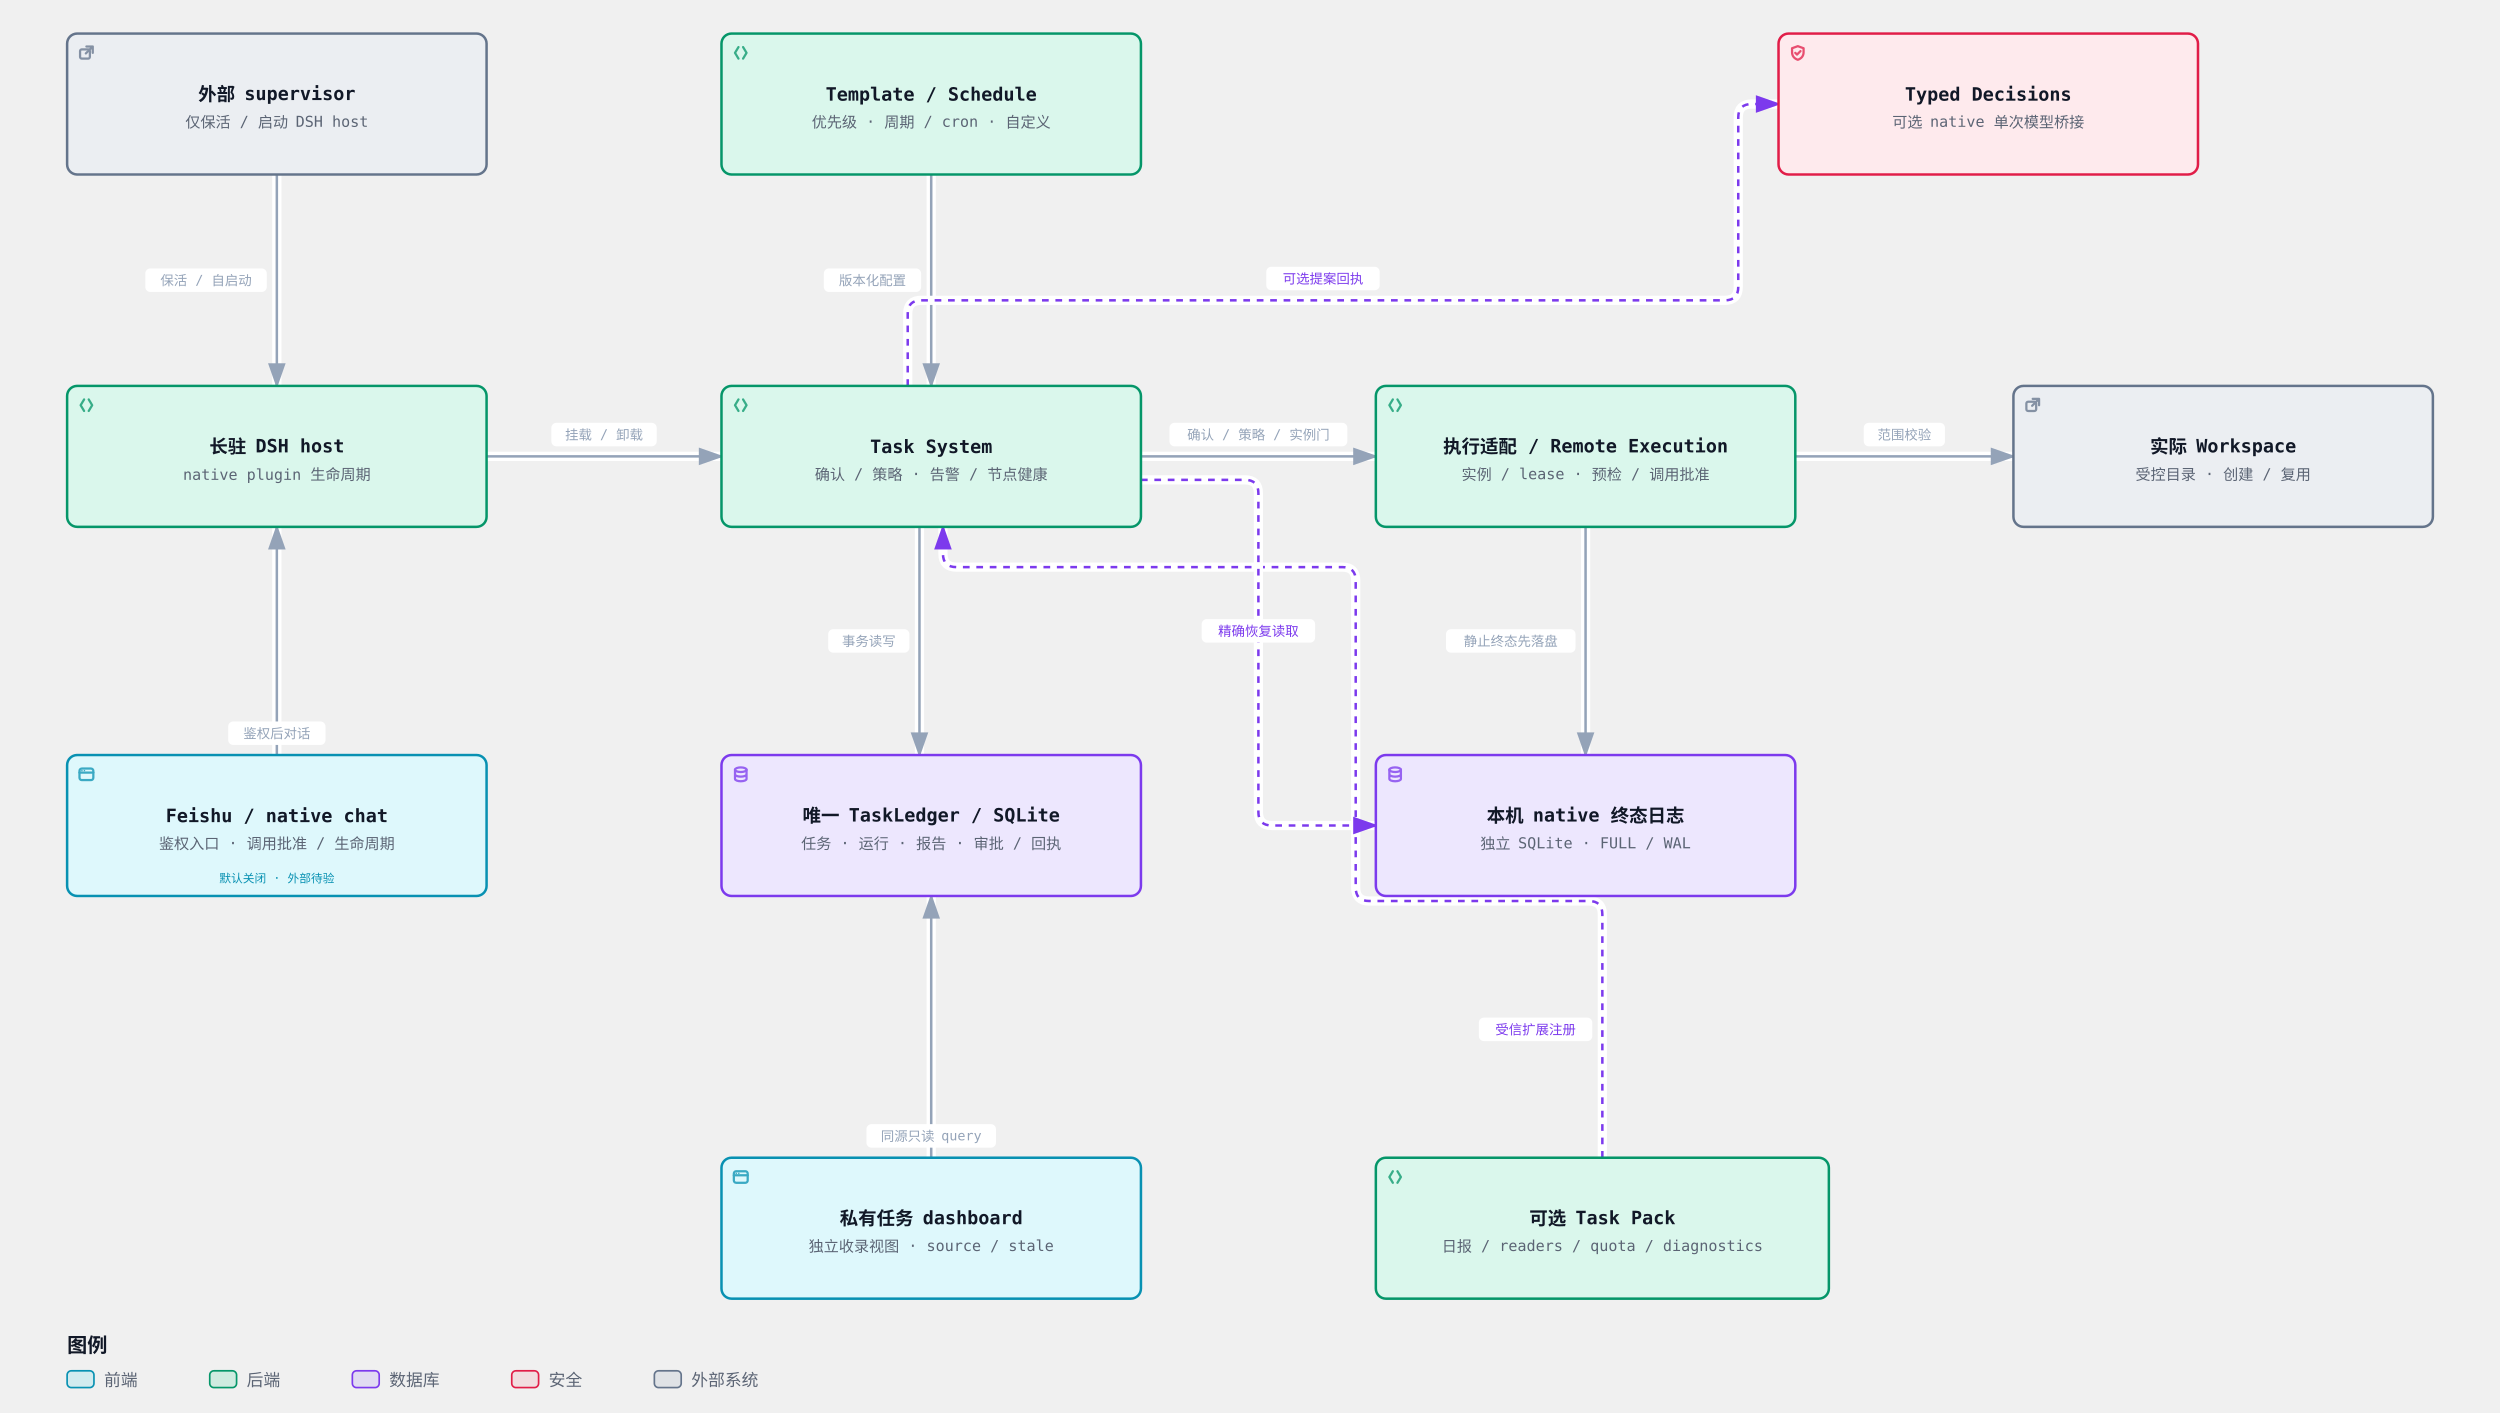
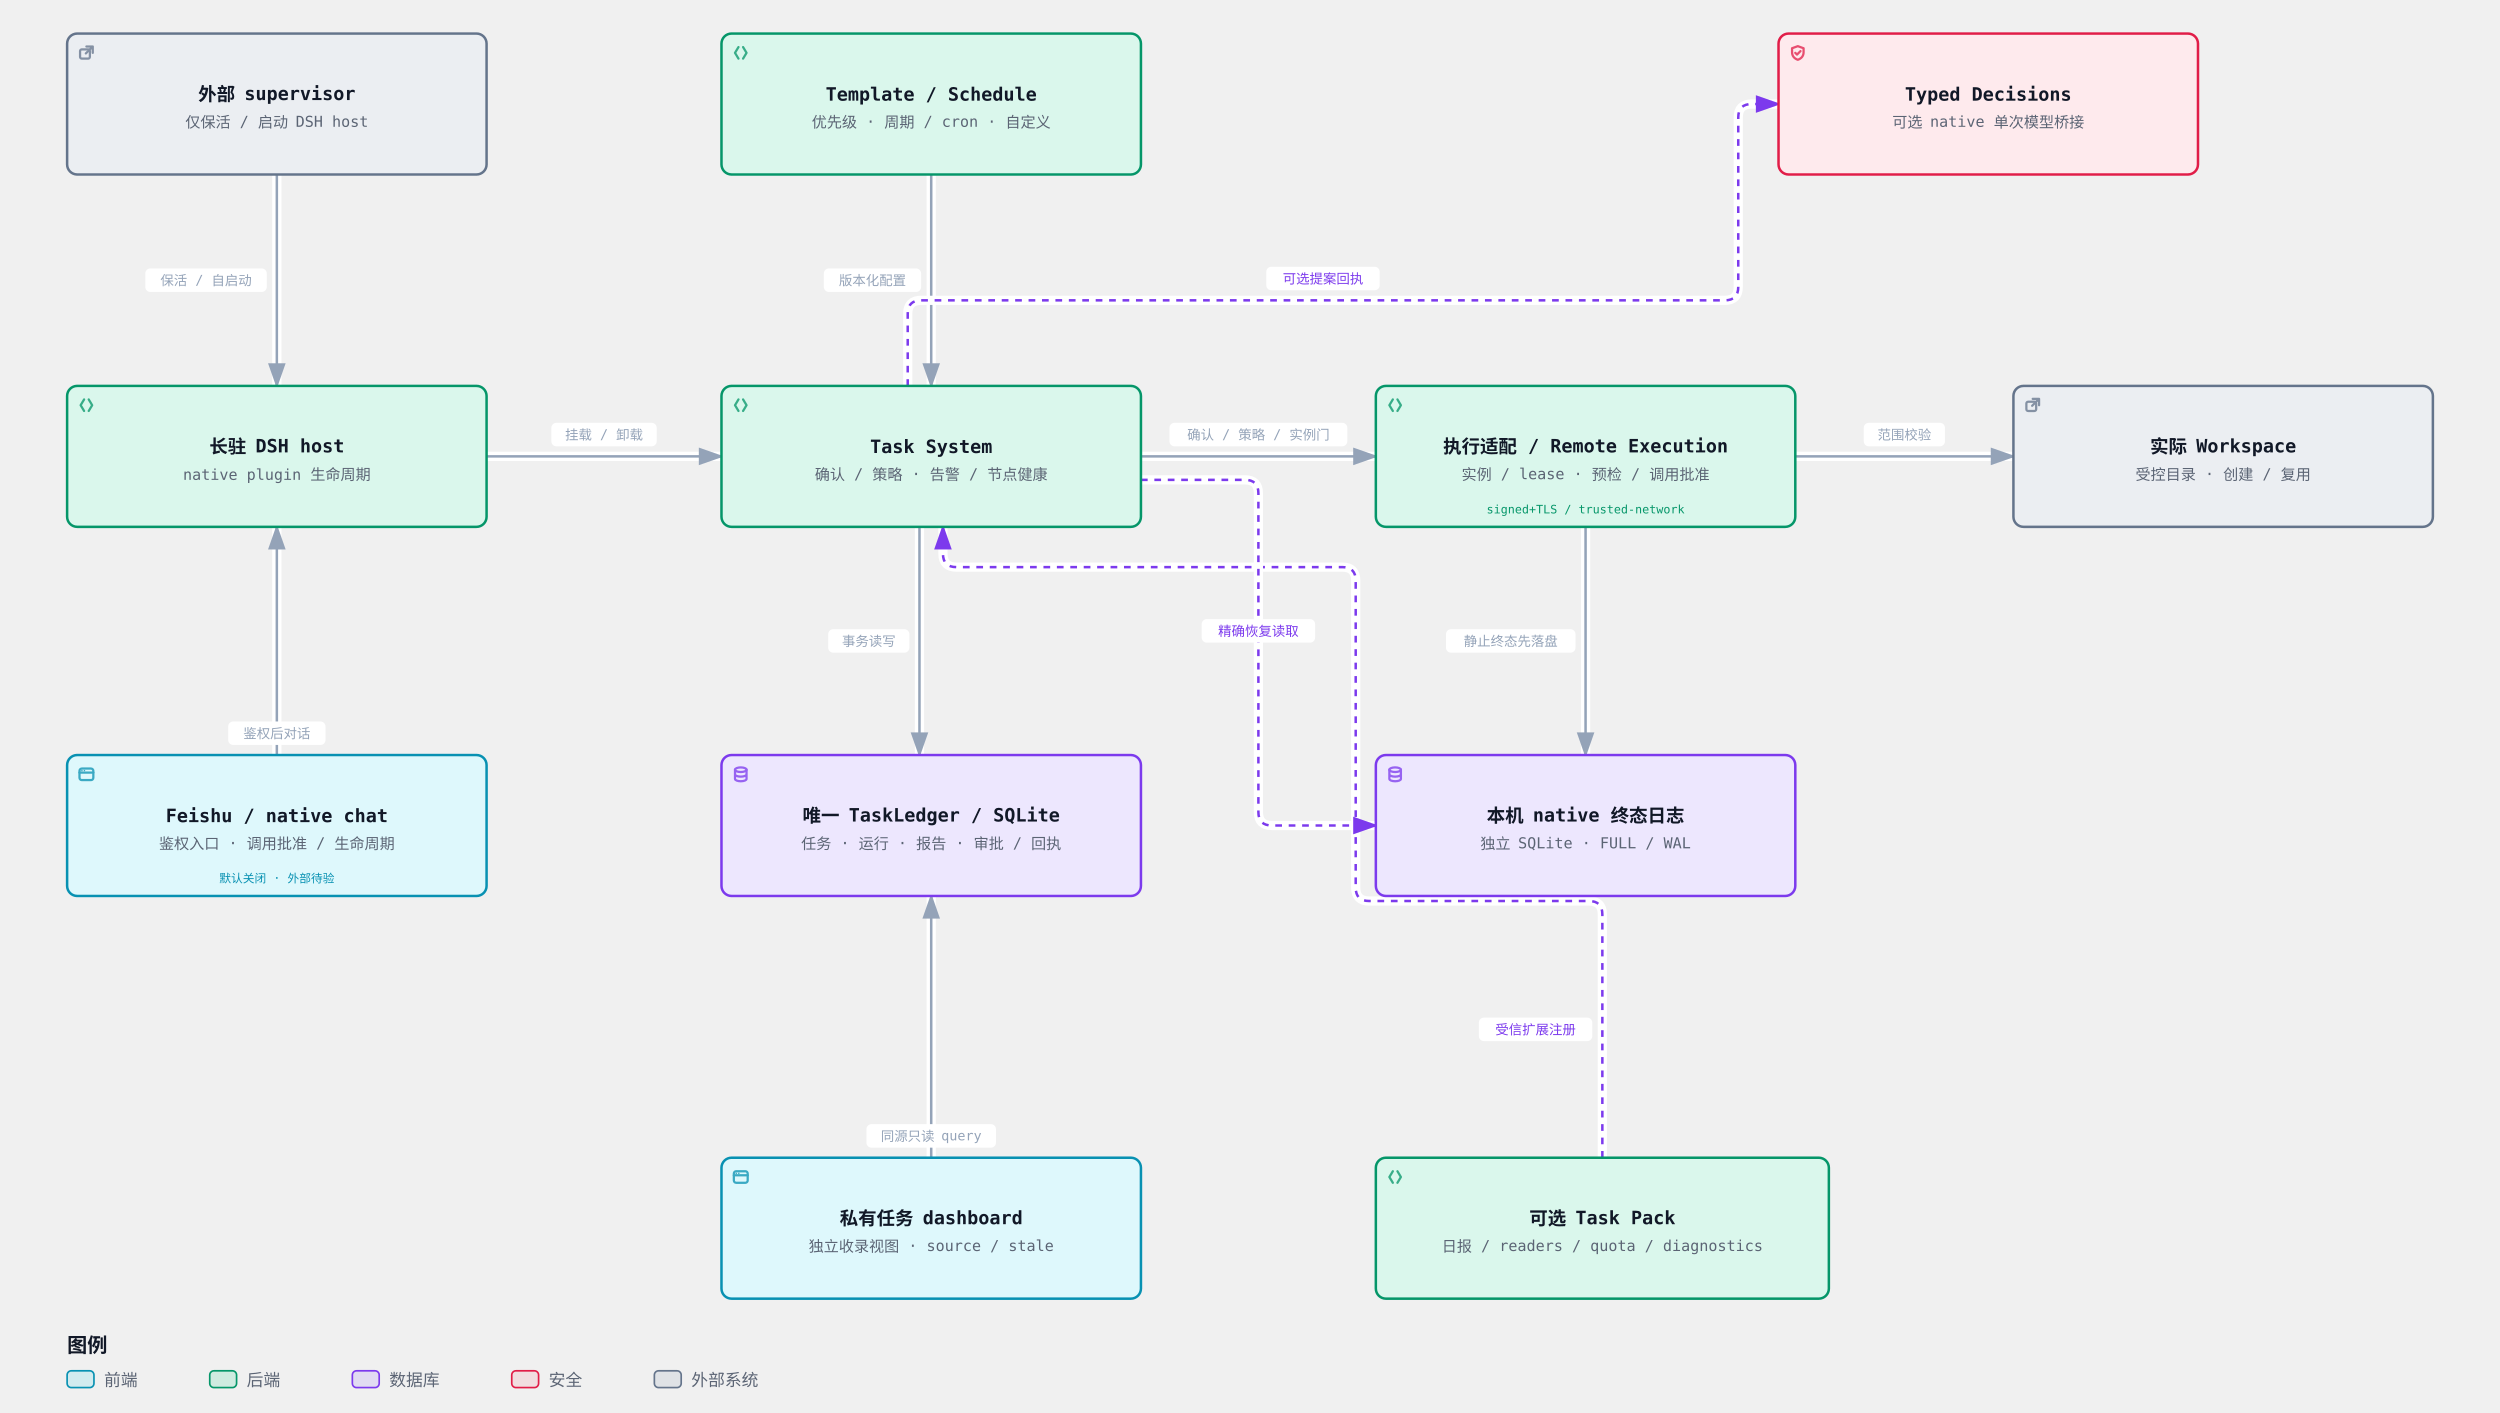
<svg xmlns="http://www.w3.org/2000/svg" viewBox="0 0 1490 842" role="img" lang="zh-CN" aria-labelledby="archify-diagram-title archify-diagram-description" data-preset="classic" data-quality-profile="showcase" data-reader-fit="intrinsic-height" data-reader-min-text="7.5" data-reader-primary-text="14">
  <style>svg{font-family: 'JetBrains Mono', ui-monospace, SFMono-Regular, Menlo, Consolas, 'DejaVu Sans Mono', 'Liberation Mono', 'Noto Sans Mono CJK SC', 'PingFang SC', 'Hiragino Sans GB', 'Microsoft YaHei', monospace;}
.c-grid{ stroke: #e9edf2; fill: none; }
.c-mask{ fill: #ffffff; stroke: none; }
.c-frontend{ fill:rgb(34,211,238);fill-opacity:0.15;   stroke: #0891b2; }
.c-backend{ fill:rgb(52,211,153);fill-opacity:0.18;    stroke: #059669; }
.c-database{ fill:rgb(167,139,250);fill-opacity:0.2;   stroke: #7c3aed; }
.c-security{ fill:rgb(251,113,133);fill-opacity:0.15;   stroke: #e11d48; }
.c-external{ fill:rgb(148,163,184);fill-opacity:0.18;   stroke: #64748b; }
.t-primary{ fill: #111827; }
.t-muted{ fill: #5b6474; }
.t-frontend{ fill: #0891b2; }
+ .t-backend{ fill: #059669; }
.t-edge-default{ fill: #94a3b8; }
.t-edge-dashed{ fill: #7c3aed; }
svg .semantic-sigil{
      fill: none;
      stroke: currentColor;
      stroke-width: 1.35;
      stroke-linecap: round;
      stroke-linejoin: round;
      opacity: 0.76;
      pointer-events: none;
    }
svg .semantic-sigil &gt; *{ vector-effect: non-scaling-stroke; }
svg .semantic-sigil .sigil-fill{ fill: currentColor; stroke: none; }
svg .s-frontend{ color: #0891b2; }
svg .s-backend{ color: #059669; }
svg .s-database{ color: #7c3aed; }
svg .s-security{ color: #e11d48; }
svg .s-external{ color: #64748b; }
.a-default{ stroke: #94a3b8; fill: none; }
.a-dashed{ stroke: #7c3aed; fill: none; stroke-dasharray: 4,4; }
.m-default{ fill: #94a3b8; }
.m-emphasis{ fill: #059669; }
.m-security{ fill: #e11d48; }
.m-dashed{ fill: #7c3aed; }
svg [data-node-id] &gt; .c-mask{ fill-opacity: 1; }
svg[data-preset="editorial"] .c-grid{
      stroke-dasharray: 1 4;
      opacity: 0.48;
    }
svg[data-preset="blueprint"] .c-grid{
      stroke-dasharray: 1 3;
      opacity: 0.78;
    }
.c-grid{stroke:transparent;}</style>
  <defs>
    <marker id="arrowhead" markerWidth="10" markerHeight="7" refX="9" refY="3.5" orient="auto">
      <polygon points="0 0, 10 3.5, 0 7" class="m-default" />
    </marker>
    <marker id="arrowhead-emphasis" markerWidth="10" markerHeight="7" refX="9" refY="3.5" orient="auto">
      <polygon points="0 0, 10 3.5, 0 7" class="m-emphasis" />
    </marker>
    <marker id="arrowhead-security" markerWidth="10" markerHeight="7" refX="9" refY="3.5" orient="auto">
      <polygon points="0 0, 10 3.5, 0 7" class="m-security" />
    </marker>
    <marker id="arrowhead-dashed" markerWidth="10" markerHeight="7" refX="9" refY="3.5" orient="auto">
      <polygon points="0 0, 10 3.5, 0 7" class="m-dashed" />
    </marker>
    <pattern id="grid" width="40" height="40" patternUnits="userSpaceOnUse">
      <path d="M 40 0 L 0 0 0 40" class="c-grid" stroke-width="0.5" />
    </pattern>
  </defs>
  <rect width="100%" height="100%" fill="url(#grid)" />
  <g data-graph-role="automatic-crossover" style="--step:0">
    <path data-graph-role="automatic-crossover-underlay" d="M 165 104 L 165 230" fill="none" stroke="#ffffff" stroke-width="5.5" stroke-linecap="round" stroke-linejoin="round" pointer-events="none" />
    <path data-edge-from="supervisor" data-edge-to="host_runtime" data-edge-label="保活 / 自启动" data-edge-key="0" data-edge-id="host-supervision" data-composition-points="165,104;165,230" data-composition-crossover="halo" data-composition-independent="true" d="M 165 104 L 165 230" class="a-default" stroke-width="1.5" marker-end="url(#arrowhead)" />
  </g>
  <g data-graph-role="automatic-crossover" style="--step:1">
    <path data-graph-role="automatic-crossover-underlay" d="M 165 450 L 165 314" fill="none" stroke="#ffffff" stroke-width="5.5" stroke-linecap="round" stroke-linejoin="round" pointer-events="none" />
    <path data-edge-from="channel_ingress" data-edge-to="host_runtime" data-edge-label="鉴权后对话" data-edge-key="1" data-edge-id="channel-ingress" data-composition-points="165,450;165,314" data-composition-crossover="halo" data-composition-independent="true" d="M 165 450 L 165 314" class="a-default" stroke-width="1.5" marker-end="url(#arrowhead)" />
  </g>
  <g data-graph-role="automatic-crossover" style="--step:2">
    <path data-graph-role="automatic-crossover-underlay" d="M 290 272 L 430 272" fill="none" stroke="#ffffff" stroke-width="5.5" stroke-linecap="round" stroke-linejoin="round" pointer-events="none" />
    <path data-edge-from="host_runtime" data-edge-to="task_management" data-edge-label="挂载 / 卸载" data-edge-key="2" data-edge-id="mount-task-management" data-composition-points="290,272;430,272" data-composition-crossover="halo" data-composition-independent="true" d="M 290 272 L 430 272" class="a-default" stroke-width="1.5" marker-end="url(#arrowhead)" />
  </g>
  <g data-graph-role="automatic-crossover" style="--step:3">
    <path data-graph-role="automatic-crossover-underlay" d="M 555 104 L 555 230" fill="none" stroke="#ffffff" stroke-width="5.5" stroke-linecap="round" stroke-linejoin="round" pointer-events="none" />
    <path data-edge-from="new_template" data-edge-to="task_management" data-edge-label="版本化配置" data-edge-key="3" data-edge-id="new_template_task" data-composition-points="555,104;555,230" data-composition-crossover="halo" data-composition-independent="true" d="M 555 104 L 555 230" class="a-default" stroke-width="1.5" marker-end="url(#arrowhead)" />
  </g>
  <g data-graph-role="automatic-crossover" style="--step:4">
    <path data-graph-role="automatic-crossover-underlay" d="M 680 272 L 820 272" fill="none" stroke="#ffffff" stroke-width="5.5" stroke-linecap="round" stroke-linejoin="round" pointer-events="none" />
    <path data-edge-from="task_management" data-edge-to="execution" data-edge-label="确认 / 策略 / 实例门" data-edge-key="4" data-edge-id="dispatch-execution" data-composition-points="680,272;820,272" data-composition-crossover="halo" data-composition-independent="true" d="M 680 272 L 820 272" class="a-default" stroke-width="1.5" marker-end="url(#arrowhead)" />
  </g>
  <g data-graph-role="automatic-crossover" style="--step:5">
    <path data-graph-role="automatic-crossover-underlay" d="M 541 230 L 541 187 Q 541 179 549 179 L 1028 179 Q 1036 179 1036 171 L 1036 70 Q 1036 62 1044 62 L 1060 62" fill="none" stroke="#ffffff" stroke-width="5.5" stroke-linecap="round" stroke-linejoin="round" pointer-events="none" />
    <path data-edge-from="task_management" data-edge-to="new_decision" data-edge-label="可选提案回执" data-edge-key="5" data-edge-id="new_task_decision" data-composition-points="541,230;541,179;1036,179;1036,62;1060,62" data-composition-crossover="halo" data-composition-independent="true" d="M 541 230 L 541 187 Q 541 179 549 179 L 1028 179 Q 1036 179 1036 171 L 1036 70 Q 1036 62 1044 62 L 1060 62" class="a-dashed" stroke-width="1.5" marker-end="url(#arrowhead-dashed)" />
  </g>
  <g data-graph-role="automatic-crossover" style="--step:6">
    <path data-graph-role="automatic-crossover-underlay" d="M 548 314 L 548 450" fill="none" stroke="#ffffff" stroke-width="5.5" stroke-linecap="round" stroke-linejoin="round" pointer-events="none" />
    <path data-edge-from="task_management" data-edge-to="task_ledger" data-edge-label="事务读写" data-edge-key="6" data-edge-id="ledger-ownership" data-composition-points="548,314;548,450" data-composition-crossover="halo" data-composition-independent="true" d="M 548 314 L 548 450" class="a-default" stroke-width="1.5" marker-end="url(#arrowhead)" />
  </g>
  <g data-graph-role="automatic-crossover" style="--step:7">
    <path data-graph-role="automatic-crossover-underlay" d="M 1070 272 L 1200 272" fill="none" stroke="#ffffff" stroke-width="5.5" stroke-linecap="round" stroke-linejoin="round" pointer-events="none" />
    <path data-edge-from="execution" data-edge-to="new_workspace" data-edge-label="范围校验" data-edge-key="7" data-edge-id="new_execution_workspace" data-composition-points="1070,272;1200,272" data-composition-crossover="halo" data-composition-independent="true" d="M 1070 272 L 1200 272" class="a-default" stroke-width="1.5" marker-end="url(#arrowhead)" />
  </g>
  <g data-graph-role="automatic-crossover" style="--step:8">
    <path data-graph-role="automatic-crossover-underlay" d="M 555 690 L 555 534" fill="none" stroke="#ffffff" stroke-width="5.5" stroke-linecap="round" stroke-linejoin="round" pointer-events="none" />
    <path data-edge-from="task_view" data-edge-to="task_ledger" data-edge-label="同源只读 query" data-edge-key="8" data-edge-id="read-task-view" data-composition-points="555,690;555,534" data-composition-crossover="halo" data-composition-independent="true" d="M 555 690 L 555 534" class="a-default" stroke-width="1.5" marker-end="url(#arrowhead)" />
  </g>
  <g data-graph-role="automatic-crossover" style="--step:9">
    <path data-graph-role="automatic-crossover-underlay" d="M 955 690 L 955 545 Q 955 537 947 537 L 816 537 Q 808 537 808 529 L 808 346 Q 808 338 800 338 L 570 338 Q 562 338 562 330 L 562 314" fill="none" stroke="#ffffff" stroke-width="5.5" stroke-linecap="round" stroke-linejoin="round" pointer-events="none" />
    <path data-edge-from="new_task_pack" data-edge-to="task_management" data-edge-label="受信扩展注册" data-edge-key="9" data-edge-id="new_pack_registration" data-composition-points="955,690;955,537;808,537;808,338;562,338;562,314" data-composition-crossover="halo" data-composition-independent="true" d="M 955 690 L 955 545 Q 955 537 947 537 L 816 537 Q 808 537 808 529 L 808 346 Q 808 338 800 338 L 570 338 Q 562 338 562 330 L 562 314" class="a-dashed" stroke-width="1.5" marker-end="url(#arrowhead-dashed)" />
  </g>
  <g data-graph-role="automatic-crossover" style="--step:10">
    <path data-graph-role="automatic-crossover-underlay" d="M 945 314 L 945 450" fill="none" stroke="#ffffff" stroke-width="5.5" stroke-linecap="round" stroke-linejoin="round" pointer-events="none" />
    <path data-edge-from="execution" data-edge-to="new_terminal_journal" data-edge-label="静止终态先落盘" data-edge-key="10" data-edge-id="new_native_ready" data-composition-points="945,314;945,450" data-composition-crossover="halo" data-composition-independent="true" d="M 945 314 L 945 450" class="a-default" stroke-width="1.5" marker-end="url(#arrowhead)" />
  </g>
  <g data-graph-role="automatic-crossover" style="--step:11">
    <path data-graph-role="automatic-crossover-underlay" d="M 680 286 L 742 286 Q 750 286 750 294 L 750 484 Q 750 492 758 492 L 820 492" fill="none" stroke="#ffffff" stroke-width="5.5" stroke-linecap="round" stroke-linejoin="round" pointer-events="none" />
    <path data-edge-from="task_management" data-edge-to="new_terminal_journal" data-edge-label="精确恢复读取" data-edge-key="11" data-edge-id="new_native_recovery" data-composition-points="680,286;750,286;750,492;820,492" data-composition-crossover="halo" data-composition-independent="true" d="M 680 286 L 742 286 Q 750 286 750 294 L 750 484 Q 750 492 758 492 L 820 492" class="a-dashed" stroke-width="1.5" marker-end="url(#arrowhead-dashed)" />
  </g>
  <g id="node-supervisor" data-node-id="supervisor" data-node-label="外部 supervisor" tabindex="0" role="button" aria-label="聚焦外部 supervisor，仅保活 / 启动 DSH host, 架构组件" aria-pressed="false" data-node-kind="external" data-node-sublabel="仅保活 / 启动 DSH host" data-node-context="架构组件">
    <rect x="40" y="20" width="250" height="84" rx="6" class="c-mask" />
    <rect x="40" y="20" width="250" height="84" rx="6" class="c-external" stroke-width="1.5" />
    <g aria-hidden="true" data-semantic-sigil="external" class="semantic-sigil s-external" transform="translate(46 26) scale(0.6875)">
      <rect x="2.5" y="5" width="8.5" height="8" rx="1.5" />
      <path d="M8 2.5h5.5V8M13.5 2.5 7.5 8.5" />
    </g>
    <text data-node-label="" data-detail-anchor="" x="165" y="60" class="t-primary" font-size="11" font-weight="600" text-anchor="middle">外部 supervisor</text>
    <text data-detail="context" x="165" y="76" class="t-muted" font-size="9" text-anchor="middle">仅保活 / 启动 DSH host</text>
  </g>
  <g id="node-host_runtime" data-node-id="host_runtime" data-node-label="长驻 DSH host" tabindex="0" role="button" aria-label="聚焦长驻 DSH host，native plugin 生命周期, 架构组件" aria-pressed="false" data-node-kind="backend" data-node-sublabel="native plugin 生命周期" data-node-context="架构组件">
    <rect x="40" y="230" width="250" height="84" rx="6" class="c-mask" />
    <rect x="40" y="230" width="250" height="84" rx="6" class="c-backend" stroke-width="1.5" />
    <g aria-hidden="true" data-semantic-sigil="backend" class="semantic-sigil s-backend" transform="translate(46 236) scale(0.6875)">
      <path d="M6 3 3 8l3 5M10 3l3 5-3 5" />
    </g>
    <text data-node-label="" data-detail-anchor="" x="165" y="270" class="t-primary" font-size="11" font-weight="600" text-anchor="middle">长驻 DSH host</text>
    <text data-detail="context" x="165" y="286" class="t-muted" font-size="9" text-anchor="middle">native plugin 生命周期</text>
  </g>
  <g id="node-channel_ingress" data-node-id="channel_ingress" data-node-label="Feishu / native chat" tabindex="0" role="button" aria-label="聚焦Feishu / native chat，鉴权入口 · 调用批准 / 生命周期, 架构组件" aria-pressed="false" data-node-kind="frontend" data-node-sublabel="鉴权入口 · 调用批准 / 生命周期" data-node-tag="默认关闭 · 外部待验" data-node-context="架构组件">
    <rect x="40" y="450" width="250" height="84" rx="6" class="c-mask" />
    <rect x="40" y="450" width="250" height="84" rx="6" class="c-frontend" stroke-width="1.5" />
    <g aria-hidden="true" data-semantic-sigil="frontend" class="semantic-sigil s-frontend" transform="translate(46 456) scale(0.6875)">
      <rect x="2" y="3" width="12" height="10" rx="2" />
      <path d="M2 6.5h12" />
      <circle cx="4.1" cy="4.8" r=".7" class="sigil-fill" />
      <circle cx="6.3" cy="4.8" r=".7" class="sigil-fill" />
    </g>
    <text data-node-label="" data-detail-anchor="" x="165" y="490" class="t-primary" font-size="11" font-weight="600" text-anchor="middle">Feishu / native chat</text>
    <text data-detail="context" x="165" y="506" class="t-muted" font-size="9" text-anchor="middle">鉴权入口 · 调用批准 / 生命周期</text>
    <text data-detail="fine" x="165" y="526" class="t-frontend" font-size="7" text-anchor="middle">默认关闭 · 外部待验</text>
  </g>
  <g id="node-new_template" data-node-id="new_template" data-node-label="Template / Schedule" tabindex="0" role="button" aria-label="聚焦Template / Schedule，优先级 · 周期 / cron · 自定义, 架构组件" aria-pressed="false" data-node-kind="backend" data-node-sublabel="优先级 · 周期 / cron · 自定义" data-node-context="架构组件">
    <rect x="430" y="20" width="250" height="84" rx="6" class="c-mask" />
    <rect x="430" y="20" width="250" height="84" rx="6" class="c-backend" stroke-width="1.5" />
    <g aria-hidden="true" data-semantic-sigil="backend" class="semantic-sigil s-backend" transform="translate(436 26) scale(0.6875)">
      <path d="M6 3 3 8l3 5M10 3l3 5-3 5" />
    </g>
    <text data-node-label="" data-detail-anchor="" x="555" y="60" class="t-primary" font-size="11" font-weight="600" text-anchor="middle">Template / Schedule</text>
    <text data-detail="context" x="555" y="76" class="t-muted" font-size="9" text-anchor="middle">优先级 · 周期 / cron · 自定义</text>
  </g>
  <g id="node-task_management" data-node-id="task_management" data-node-label="Task System" tabindex="0" role="button" aria-label="聚焦Task System，确认 / 策略 · 告警 / 节点健康, 架构组件" aria-pressed="false" data-node-kind="backend" data-node-sublabel="确认 / 策略 · 告警 / 节点健康" data-node-context="架构组件">
    <rect x="430" y="230" width="250" height="84" rx="6" class="c-mask" />
    <rect x="430" y="230" width="250" height="84" rx="6" class="c-backend" stroke-width="1.5" />
    <g aria-hidden="true" data-semantic-sigil="backend" class="semantic-sigil s-backend" transform="translate(436 236) scale(0.6875)">
      <path d="M6 3 3 8l3 5M10 3l3 5-3 5" />
    </g>
    <text data-node-label="" data-detail-anchor="" x="555" y="270" class="t-primary" font-size="11" font-weight="600" text-anchor="middle">Task System</text>
    <text data-detail="context" x="555" y="286" class="t-muted" font-size="9" text-anchor="middle">确认 / 策略 · 告警 / 节点健康</text>
  </g>
-   <g id="node-execution" data-node-id="execution" data-node-label="执行适配 / Remote Execution" tabindex="0" role="button" aria-label="聚焦执行适配 / Remote Execution，实例 / lease · 预检 / 调用批准, 架构组件" aria-pressed="false" data-node-kind="backend" data-node-sublabel="实例 / lease · 预检 / 调用批准" data-node-context="架构组件">
+   <g id="node-execution" data-node-id="execution" data-node-label="执行适配 / Remote Execution" tabindex="0" role="button" aria-label="聚焦执行适配 / Remote Execution，实例 / lease · 预检 / 调用批准, 架构组件" aria-pressed="false" data-node-kind="backend" data-node-sublabel="实例 / lease · 预检 / 调用批准" data-node-tag="signed+TLS / trusted-network" data-node-context="架构组件">
    <rect x="820" y="230" width="250" height="84" rx="6" class="c-mask" />
    <rect x="820" y="230" width="250" height="84" rx="6" class="c-backend" stroke-width="1.5" />
    <g aria-hidden="true" data-semantic-sigil="backend" class="semantic-sigil s-backend" transform="translate(826 236) scale(0.6875)">
      <path d="M6 3 3 8l3 5M10 3l3 5-3 5" />
    </g>
    <text data-node-label="" data-detail-anchor="" x="945" y="270" class="t-primary" font-size="11" font-weight="600" text-anchor="middle">执行适配 / Remote Execution</text>
    <text data-detail="context" x="945" y="286" class="t-muted" font-size="9" text-anchor="middle">实例 / lease · 预检 / 调用批准</text>
+     <text data-detail="fine" x="945" y="306" class="t-backend" font-size="7" text-anchor="middle">signed+TLS / trusted-network</text>
  </g>
  <g id="node-new_decision" data-node-id="new_decision" data-node-label="Typed Decisions" tabindex="0" role="button" aria-label="聚焦Typed Decisions，可选 native 单次模型桥接, 架构组件" aria-pressed="false" data-node-kind="security" data-node-sublabel="可选 native 单次模型桥接" data-node-context="架构组件">
    <rect x="1060" y="20" width="250" height="84" rx="6" class="c-mask" />
    <rect x="1060" y="20" width="250" height="84" rx="6" class="c-security" stroke-width="1.5" />
    <g aria-hidden="true" data-semantic-sigil="security" class="semantic-sigil s-security" transform="translate(1066 26) scale(0.6875)">
      <path d="M8 2.2 13 4v3.5c0 3.1-1.8 5.4-5 6.5-3.2-1.1-5-3.4-5-6.5V4Z" />
      <path d="m5.8 8 1.5 1.5 3-3" />
    </g>
    <text data-node-label="" data-detail-anchor="" x="1185" y="60" class="t-primary" font-size="11" font-weight="600" text-anchor="middle">Typed Decisions</text>
    <text data-detail="context" x="1185" y="76" class="t-muted" font-size="9" text-anchor="middle">可选 native 单次模型桥接</text>
  </g>
  <g id="node-task_ledger" data-node-id="task_ledger" data-node-label="唯一 TaskLedger / SQLite" tabindex="0" role="button" aria-label="聚焦唯一 TaskLedger / SQLite，任务 · 运行 · 报告 · 审批 / 回执, 架构组件" aria-pressed="false" data-node-kind="database" data-node-sublabel="任务 · 运行 · 报告 · 审批 / 回执" data-node-context="架构组件">
    <rect x="430" y="450" width="250" height="84" rx="6" class="c-mask" />
    <rect x="430" y="450" width="250" height="84" rx="6" class="c-database" stroke-width="1.5" />
    <g aria-hidden="true" data-semantic-sigil="database" class="semantic-sigil s-database" transform="translate(436 456) scale(0.6875)">
      <ellipse cx="8" cy="4" rx="5" ry="2" />
      <path d="M3 4v8c0 1.1 2.2 2 5 2s5-.9 5-2V4M3 8c0 1.1 2.2 2 5 2s5-.9 5-2" />
    </g>
    <text data-node-label="" data-detail-anchor="" x="555" y="490" class="t-primary" font-size="11" font-weight="600" text-anchor="middle">唯一 TaskLedger / SQLite</text>
    <text data-detail="context" x="555" y="506" class="t-muted" font-size="9" text-anchor="middle">任务 · 运行 · 报告 · 审批 / 回执</text>
  </g>
  <g id="node-new_workspace" data-node-id="new_workspace" data-node-label="实际 Workspace" tabindex="0" role="button" aria-label="聚焦实际 Workspace，受控目录 · 创建 / 复用, 架构组件" aria-pressed="false" data-node-kind="external" data-node-sublabel="受控目录 · 创建 / 复用" data-node-context="架构组件">
    <rect x="1200" y="230" width="250" height="84" rx="6" class="c-mask" />
    <rect x="1200" y="230" width="250" height="84" rx="6" class="c-external" stroke-width="1.5" />
    <g aria-hidden="true" data-semantic-sigil="external" class="semantic-sigil s-external" transform="translate(1206 236) scale(0.6875)">
      <rect x="2.5" y="5" width="8.5" height="8" rx="1.5" />
      <path d="M8 2.5h5.5V8M13.5 2.5 7.5 8.5" />
    </g>
    <text data-node-label="" data-detail-anchor="" x="1325" y="270" class="t-primary" font-size="11" font-weight="600" text-anchor="middle">实际 Workspace</text>
    <text data-detail="context" x="1325" y="286" class="t-muted" font-size="9" text-anchor="middle">受控目录 · 创建 / 复用</text>
  </g>
  <g id="node-task_view" data-node-id="task_view" data-node-label="私有任务 dashboard" tabindex="0" role="button" aria-label="聚焦私有任务 dashboard，独立收录视图 · source / stale, 架构组件" aria-pressed="false" data-node-kind="frontend" data-node-sublabel="独立收录视图 · source / stale" data-node-context="架构组件">
    <rect x="430" y="690" width="250" height="84" rx="6" class="c-mask" />
    <rect x="430" y="690" width="250" height="84" rx="6" class="c-frontend" stroke-width="1.5" />
    <g aria-hidden="true" data-semantic-sigil="frontend" class="semantic-sigil s-frontend" transform="translate(436 696) scale(0.6875)">
      <rect x="2" y="3" width="12" height="10" rx="2" />
      <path d="M2 6.5h12" />
      <circle cx="4.1" cy="4.8" r=".7" class="sigil-fill" />
      <circle cx="6.3" cy="4.8" r=".7" class="sigil-fill" />
    </g>
    <text data-node-label="" data-detail-anchor="" x="555" y="730" class="t-primary" font-size="11" font-weight="600" text-anchor="middle">私有任务 dashboard</text>
    <text data-detail="context" x="555" y="746" class="t-muted" font-size="9" text-anchor="middle">独立收录视图 · source / stale</text>
  </g>
  <g id="node-new_task_pack" data-node-id="new_task_pack" data-node-label="可选 Task Pack" tabindex="0" role="button" aria-label="聚焦可选 Task Pack，日报 / readers / quota / diagnostics, 架构组件" aria-pressed="false" data-node-kind="backend" data-node-sublabel="日报 / readers / quota / diagnostics" data-node-context="架构组件">
    <rect x="820" y="690" width="270" height="84" rx="6" class="c-mask" />
    <rect x="820" y="690" width="270" height="84" rx="6" class="c-backend" stroke-width="1.5" />
    <g aria-hidden="true" data-semantic-sigil="backend" class="semantic-sigil s-backend" transform="translate(826 696) scale(0.6875)">
      <path d="M6 3 3 8l3 5M10 3l3 5-3 5" />
    </g>
    <text data-node-label="" data-detail-anchor="" x="955" y="730" class="t-primary" font-size="11" font-weight="600" text-anchor="middle">可选 Task Pack</text>
    <text data-detail="context" x="955" y="746" class="t-muted" font-size="9" text-anchor="middle">日报 / readers / quota / diagnostics</text>
  </g>
  <g id="node-new_terminal_journal" data-node-id="new_terminal_journal" data-node-label="本机 native 终态日志" tabindex="0" role="button" aria-label="聚焦本机 native 终态日志，独立 SQLite · FULL / WAL, 架构组件" aria-pressed="false" data-node-kind="database" data-node-sublabel="独立 SQLite · FULL / WAL" data-node-context="架构组件">
    <rect x="820" y="450" width="250" height="84" rx="6" class="c-mask" />
    <rect x="820" y="450" width="250" height="84" rx="6" class="c-database" stroke-width="1.5" />
    <g aria-hidden="true" data-semantic-sigil="database" class="semantic-sigil s-database" transform="translate(826 456) scale(0.6875)">
      <ellipse cx="8" cy="4" rx="5" ry="2" />
      <path d="M3 4v8c0 1.1 2.2 2 5 2s5-.9 5-2V4M3 8c0 1.1 2.2 2 5 2s5-.9 5-2" />
    </g>
    <text data-node-label="" data-detail-anchor="" x="945" y="490" class="t-primary" font-size="11" font-weight="600" text-anchor="middle">本机 native 终态日志</text>
    <text data-detail="context" x="945" y="506" class="t-muted" font-size="9" text-anchor="middle">独立 SQLite · FULL / WAL</text>
  </g>
  <g data-detail="context" data-edge-from="supervisor" data-edge-to="host_runtime" data-edge-label="保活 / 自启动" data-edge-key="0" data-edge-id="host-supervision">
    <rect x="86.6" y="160" width="72.4" height="14" rx="3" class="c-mask" />
    <text x="122.8" y="170" class="t-edge-default" font-size="8" text-anchor="middle">保活 / 自启动</text>
  </g>
  <g data-detail="context" data-edge-from="channel_ingress" data-edge-to="host_runtime" data-edge-label="鉴权后对话" data-edge-key="1" data-edge-id="channel-ingress">
    <rect x="136" y="430" width="58" height="14" rx="3" class="c-mask" />
    <text x="165" y="440" class="t-edge-default" font-size="8" text-anchor="middle">鉴权后对话</text>
  </g>
  <g data-detail="context" data-edge-from="host_runtime" data-edge-to="task_management" data-edge-label="挂载 / 卸载" data-edge-key="2" data-edge-id="mount-task-management">
    <rect x="328.6" y="252" width="62.8" height="14" rx="3" class="c-mask" />
    <text x="360" y="262" class="t-edge-default" font-size="8" text-anchor="middle">挂载 / 卸载</text>
  </g>
  <g data-detail="context" data-edge-from="new_template" data-edge-to="task_management" data-edge-label="版本化配置" data-edge-key="3" data-edge-id="new_template_task">
    <rect x="491" y="160" width="58" height="14" rx="3" class="c-mask" />
    <text x="520" y="170" class="t-edge-default" font-size="8" text-anchor="middle">版本化配置</text>
  </g>
  <g data-detail="context" data-edge-from="task_management" data-edge-to="execution" data-edge-label="确认 / 策略 / 实例门" data-edge-key="4" data-edge-id="dispatch-execution">
    <rect x="697" y="252" width="106" height="14" rx="3" class="c-mask" />
    <text x="750" y="262" class="t-edge-default" font-size="8" text-anchor="middle">确认 / 策略 / 实例门</text>
  </g>
  <g data-detail="context" data-edge-from="task_management" data-edge-to="new_decision" data-edge-label="可选提案回执" data-edge-key="5" data-edge-id="new_task_decision">
    <rect x="754.7" y="159" width="67.6" height="14" rx="3" class="c-mask" />
    <text x="788.5" y="169" class="t-edge-dashed" font-size="8" text-anchor="middle">可选提案回执</text>
  </g>
  <g data-detail="context" data-edge-from="task_management" data-edge-to="task_ledger" data-edge-label="事务读写" data-edge-key="6" data-edge-id="ledger-ownership">
    <rect x="493.6" y="375" width="48.4" height="14" rx="3" class="c-mask" />
    <text x="517.8" y="385" class="t-edge-default" font-size="8" text-anchor="middle">事务读写</text>
  </g>
  <g data-detail="context" data-edge-from="execution" data-edge-to="new_workspace" data-edge-label="范围校验" data-edge-key="7" data-edge-id="new_execution_workspace">
    <rect x="1110.8" y="252" width="48.4" height="14" rx="3" class="c-mask" />
    <text x="1135" y="262" class="t-edge-default" font-size="8" text-anchor="middle">范围校验</text>
  </g>
  <g data-detail="context" data-edge-from="task_view" data-edge-to="task_ledger" data-edge-label="同源只读 query" data-edge-key="8" data-edge-id="read-task-view">
    <rect x="516.4" y="670" width="77.2" height="14" rx="3" class="c-mask" />
    <text x="555" y="680" class="t-edge-default" font-size="8" text-anchor="middle">同源只读 query</text>
  </g>
  <g data-detail="context" data-edge-from="new_task_pack" data-edge-to="task_management" data-edge-label="受信扩展注册" data-edge-key="9" data-edge-id="new_pack_registration">
    <rect x="881.4" y="606.5" width="67.6" height="14" rx="3" class="c-mask" />
    <text x="915.2" y="616.5" class="t-edge-dashed" font-size="8" text-anchor="middle">受信扩展注册</text>
  </g>
  <g data-detail="context" data-edge-from="execution" data-edge-to="new_terminal_journal" data-edge-label="静止终态先落盘" data-edge-key="10" data-edge-id="new_native_ready">
    <rect x="861.8" y="375" width="77.2" height="14" rx="3" class="c-mask" />
    <text x="900.4" y="385" class="t-edge-default" font-size="8" text-anchor="middle">静止终态先落盘</text>
  </g>
  <g data-detail="context" data-edge-from="task_management" data-edge-to="new_terminal_journal" data-edge-label="精确恢复读取" data-edge-key="11" data-edge-id="new_native_recovery">
    <rect x="716.2" y="369" width="67.6" height="14" rx="3" class="c-mask" />
    <text x="750" y="379" class="t-edge-dashed" font-size="8" text-anchor="middle">精确恢复读取</text>
  </g>
  <g data-legend="" data-legend-bridge="">
    <text x="40" y="806" class="t-primary" font-size="12" font-weight="650">图例</text>
    <g data-legend-semantic-kind="frontend" data-legend-kind="frontend" data-legend-label="前端" data-legend-x="40" data-legend-baseline="826" data-legend-width="63">
      <rect x="40" y="817" width="16" height="10" rx="2.5" class="c-frontend" stroke-width="1" />
      <text x="62" y="826" class="t-muted" font-size="10" font-weight="500">前端</text>
    </g>
    <g data-legend-semantic-kind="backend" data-legend-kind="backend" data-legend-label="后端" data-legend-x="125" data-legend-baseline="826" data-legend-width="63">
      <rect x="125" y="817" width="16" height="10" rx="2.5" class="c-backend" stroke-width="1" />
      <text x="147" y="826" class="t-muted" font-size="10" font-weight="500">后端</text>
    </g>
    <g data-legend-semantic-kind="database" data-legend-kind="database" data-legend-label="数据库" data-legend-x="210" data-legend-baseline="826" data-legend-width="73">
      <rect x="210" y="817" width="16" height="10" rx="2.5" class="c-database" stroke-width="1" />
      <text x="232" y="826" class="t-muted" font-size="10" font-weight="500">数据库</text>
    </g>
    <g data-legend-semantic-kind="security" data-legend-kind="security" data-legend-label="安全" data-legend-x="305" data-legend-baseline="826" data-legend-width="63">
      <rect x="305" y="817" width="16" height="10" rx="2.5" class="c-security" stroke-width="1" />
      <text x="327" y="826" class="t-muted" font-size="10" font-weight="500">安全</text>
    </g>
    <g data-legend-semantic-kind="external" data-legend-kind="external" data-legend-label="外部系统" data-legend-x="390" data-legend-baseline="826" data-legend-width="83">
      <rect x="390" y="817" width="16" height="10" rx="2.5" class="c-external" stroke-width="1" />
      <text x="412" y="826" class="t-muted" font-size="10" font-weight="500">外部系统</text>
    </g>
  </g>
</svg>
